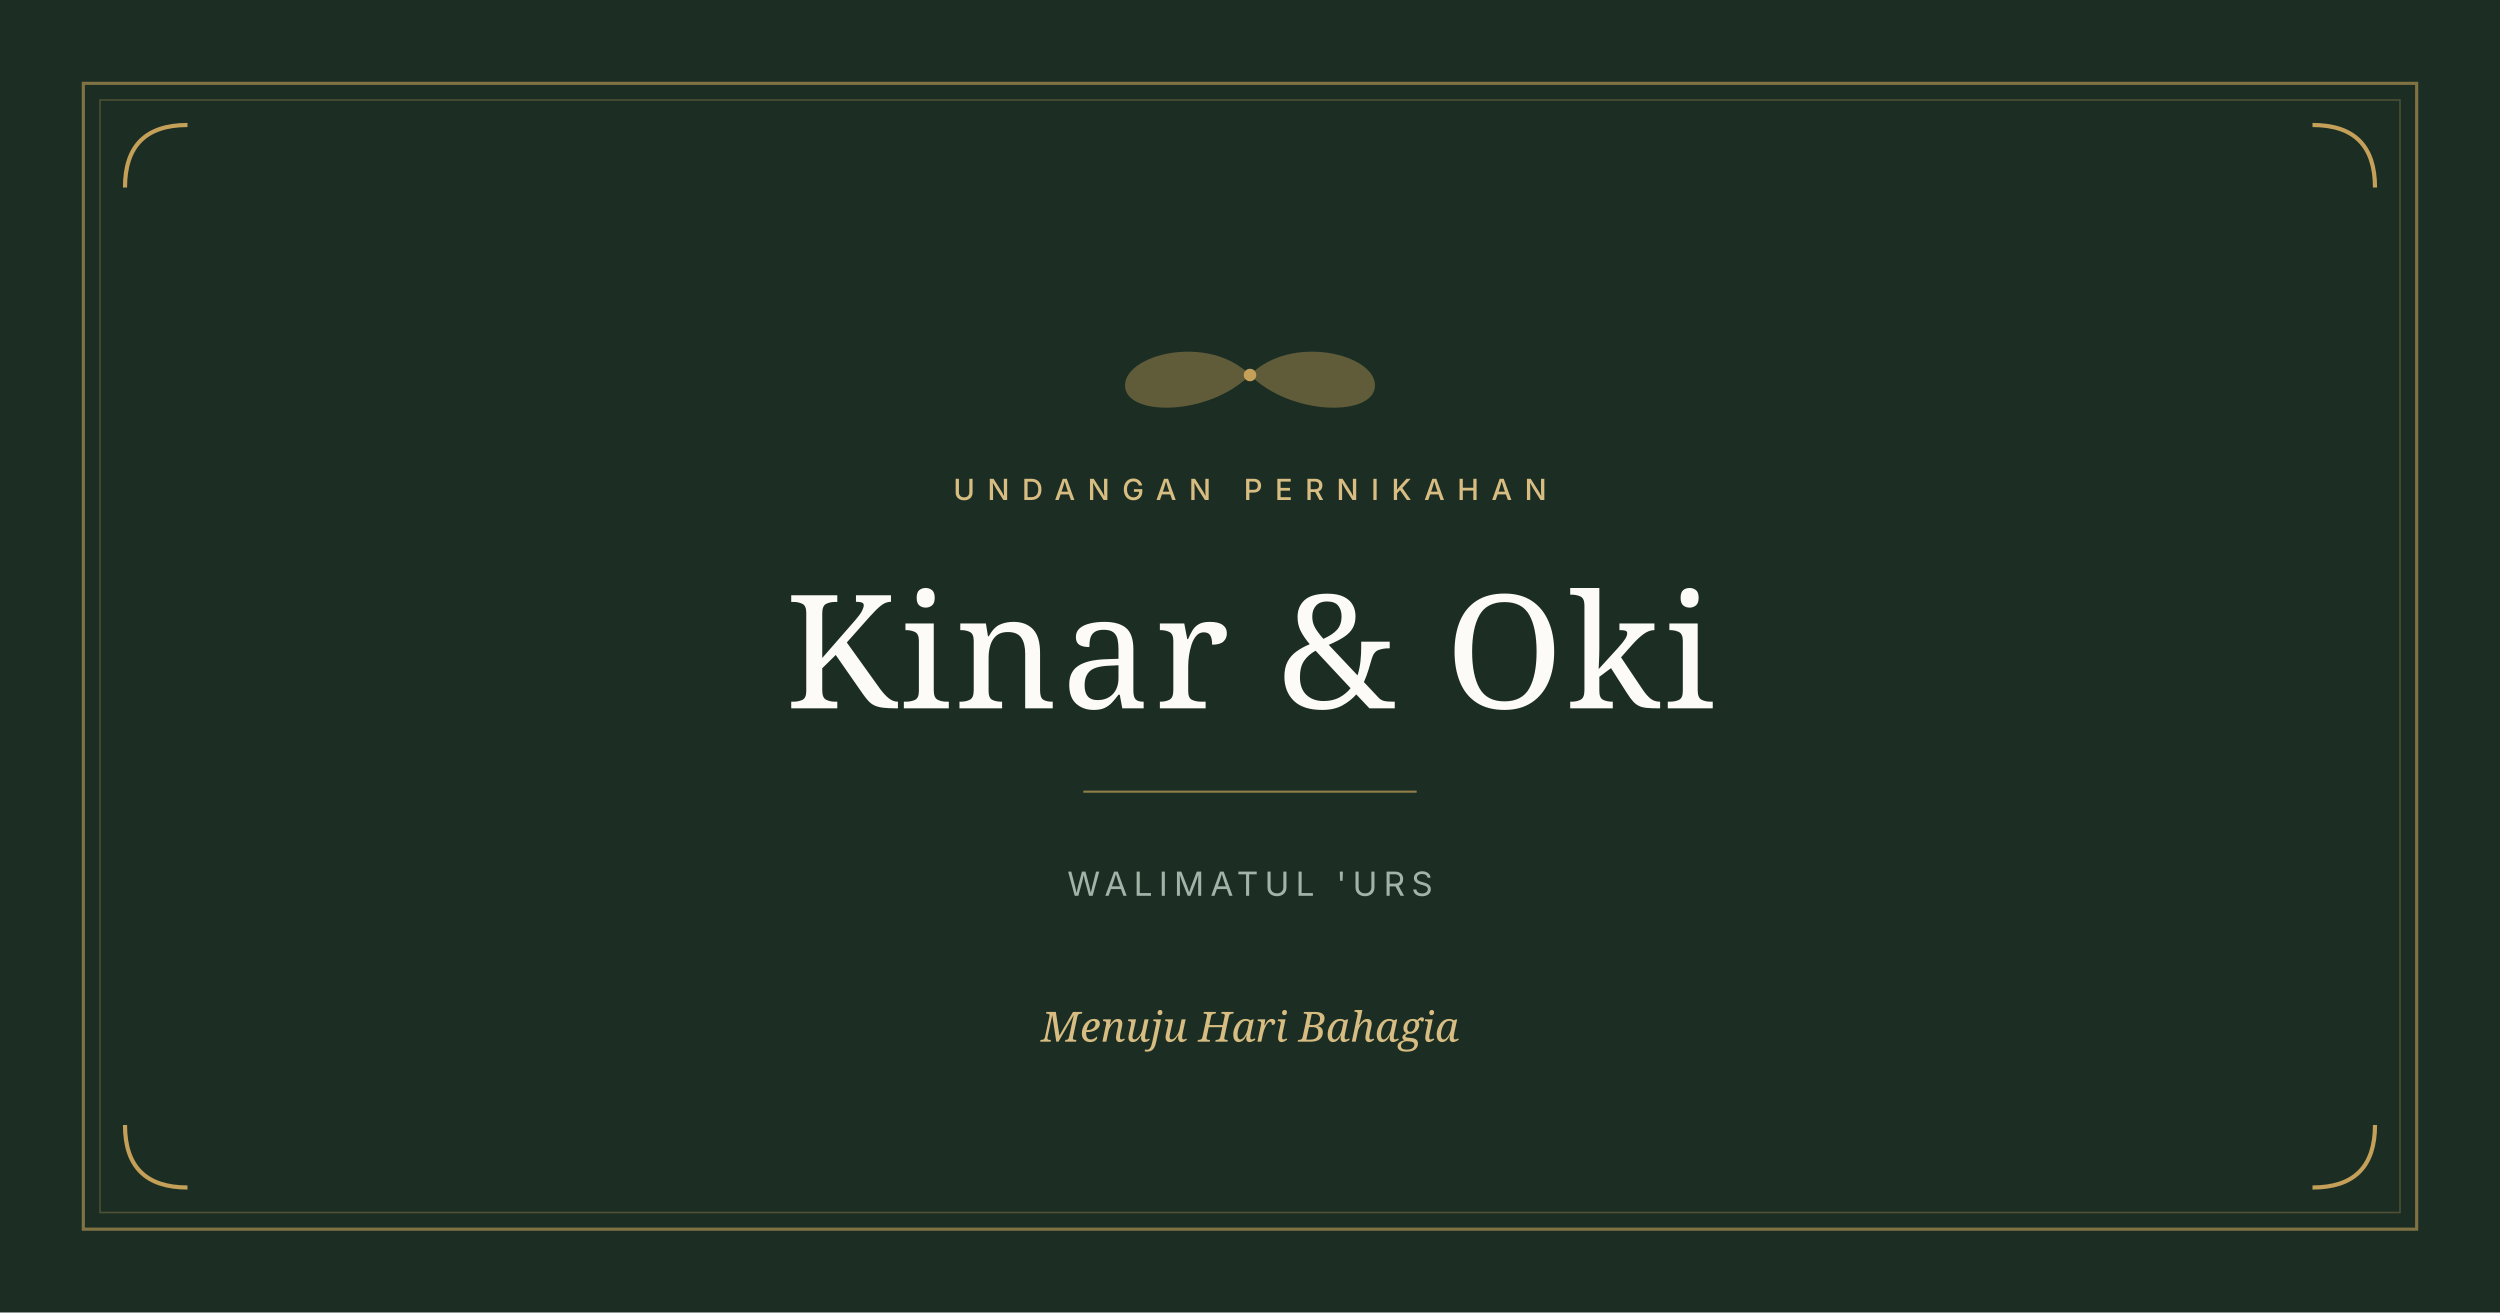
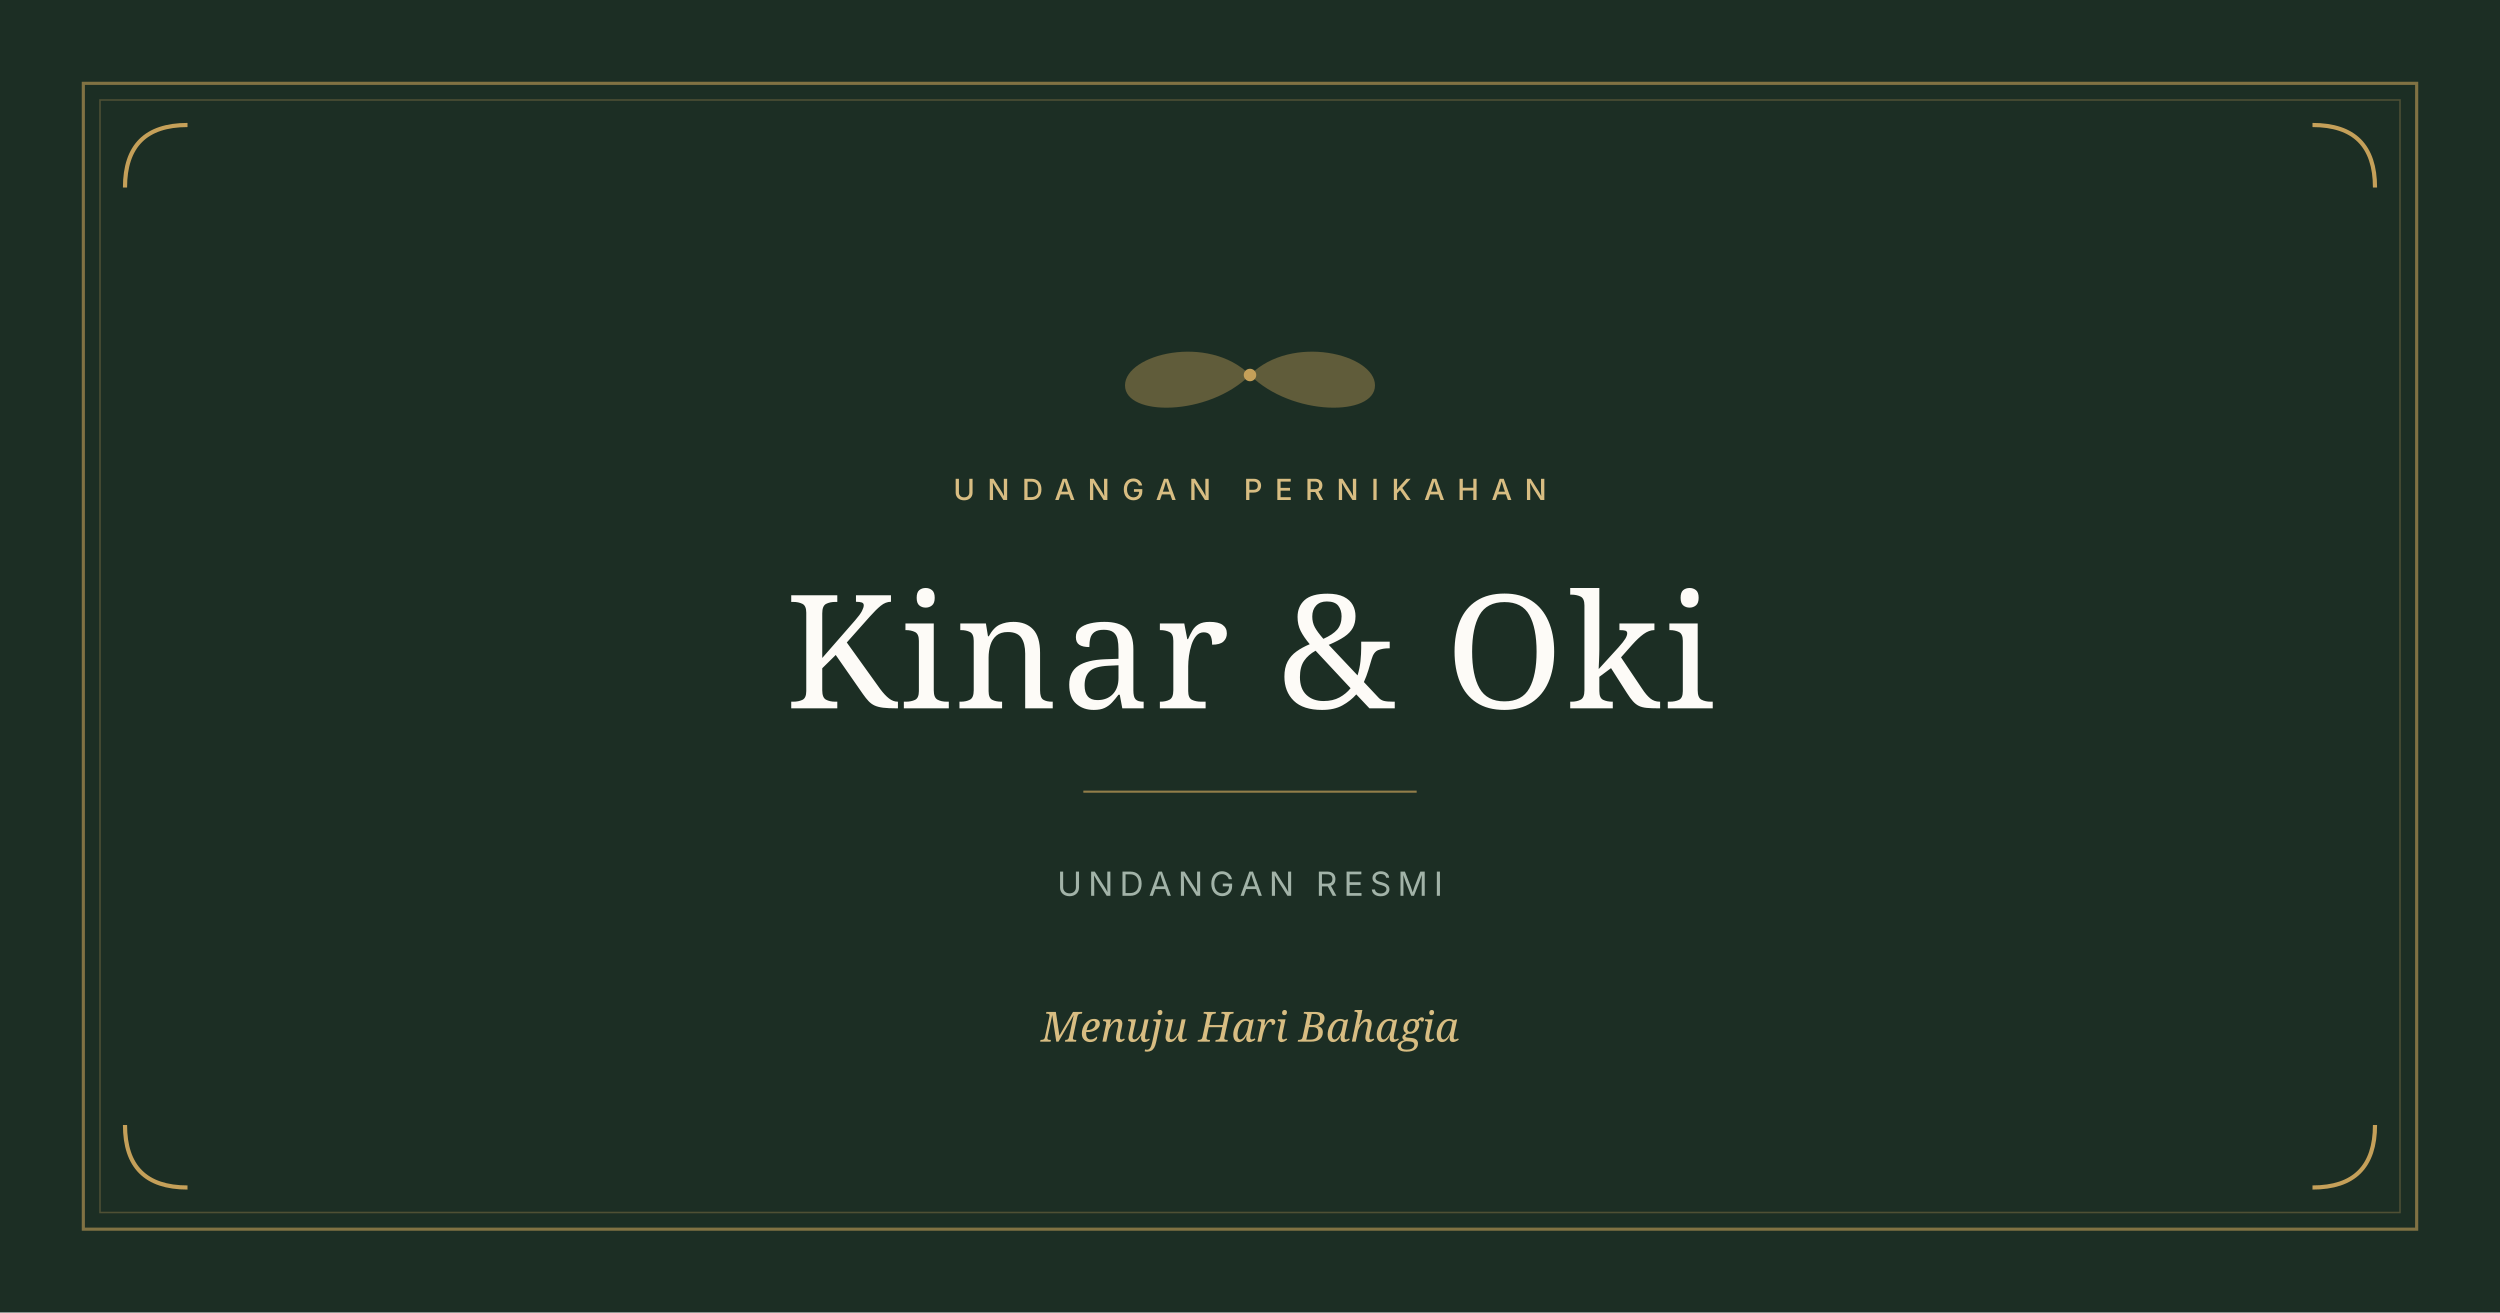
<svg xmlns="http://www.w3.org/2000/svg" viewBox="0 0 1200 630" width="1200" height="630">
  <defs>
    <style>
      .serif { font-family: 'Cormorant Garamond', Georgia, serif; }
      .sans { font-family: 'DM Sans', -apple-system, sans-serif; }
    </style>
  </defs>
  <rect width="1200" height="630" fill="#1C2E24" />
  <rect x="40" y="40" width="1120" height="550" fill="none" stroke="#C5A059" stroke-width="1.5" opacity="0.6" />
  <rect x="48" y="48" width="1104" height="534" fill="none" stroke="#C5A059" stroke-width="0.75" opacity="0.3" />
  <path d="M60 90 Q60 60 90 60" fill="none" stroke="#C5A059" stroke-width="2" />
  <path d="M1140 90 Q1140 60 1110 60" fill="none" stroke="#C5A059" stroke-width="2" />
  <path d="M60 540 Q60 570 90 570" fill="none" stroke="#C5A059" stroke-width="2" />
  <path d="M1140 540 Q1140 570 1110 570" fill="none" stroke="#C5A059" stroke-width="2" />
  <path d="M600 180 C580 160 540 170 540 185 C540 200 580 200 600 180 Z" fill="#C5A059" opacity="0.4" />
  <path d="M600 180 C620 160 660 170 660 185 C660 200 620 200 600 180 Z" fill="#C5A059" opacity="0.4" />
  <circle cx="600" cy="180" r="3" fill="#C5A059" />
  <text x="600" y="240" text-anchor="middle" class="sans" font-size="14" letter-spacing="6" fill="#D8BD82" font-weight="500">UNDANGAN PERNIKAHAN</text>
  <text x="600" y="340" text-anchor="middle" class="serif" font-size="76" font-weight="400" fill="#FDFBF7" letter-spacing="2">Kinar &amp; Oki</text>
  <line x1="520" y1="380" x2="680" y2="380" stroke="#C5A059" stroke-width="1" opacity="0.7" />
-   <text x="600" y="430" text-anchor="middle" class="sans" font-size="16" letter-spacing="3" fill="#A2B3A8">WALIMATUL 'URS</text>
+   <text x="600" y="430" text-anchor="middle" class="sans" font-size="16" letter-spacing="3" fill="#A2B3A8">UNDANGAN RESMI</text>
  <text x="600" y="500" text-anchor="middle" class="serif" font-size="20" font-style="italic" fill="#D8BD82">Menuju Hari Bahagia</text>
</svg>
